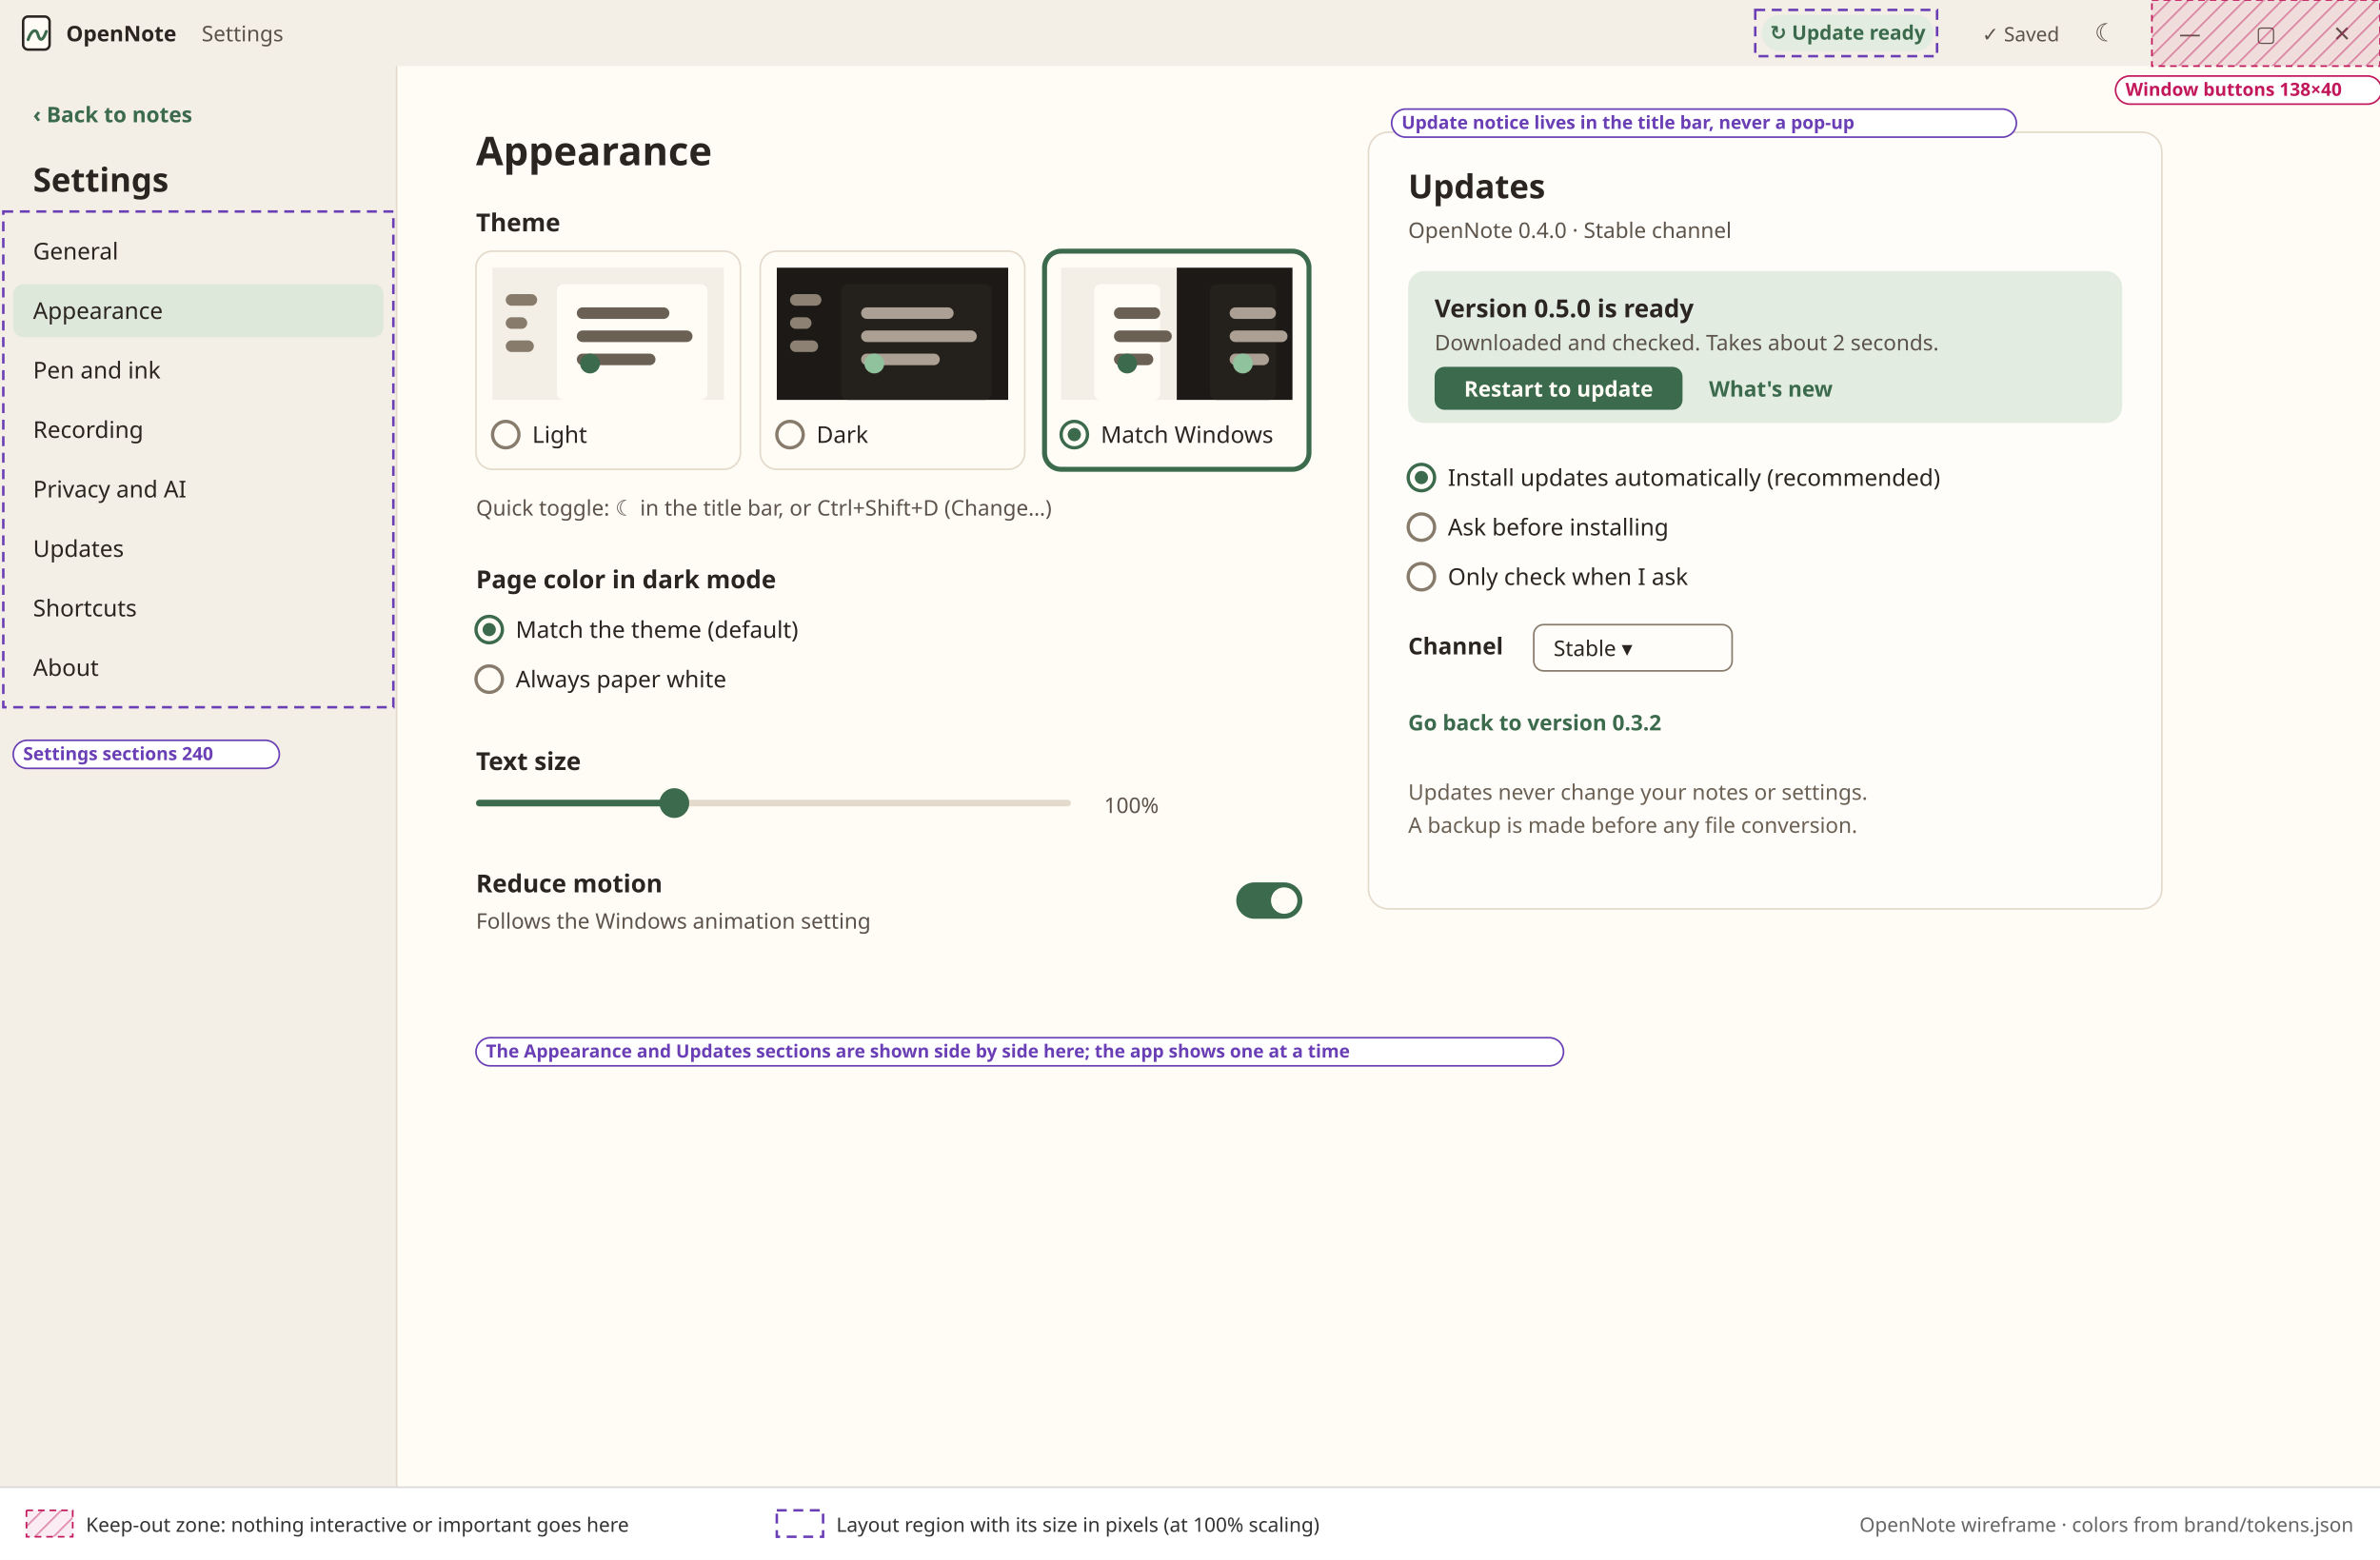
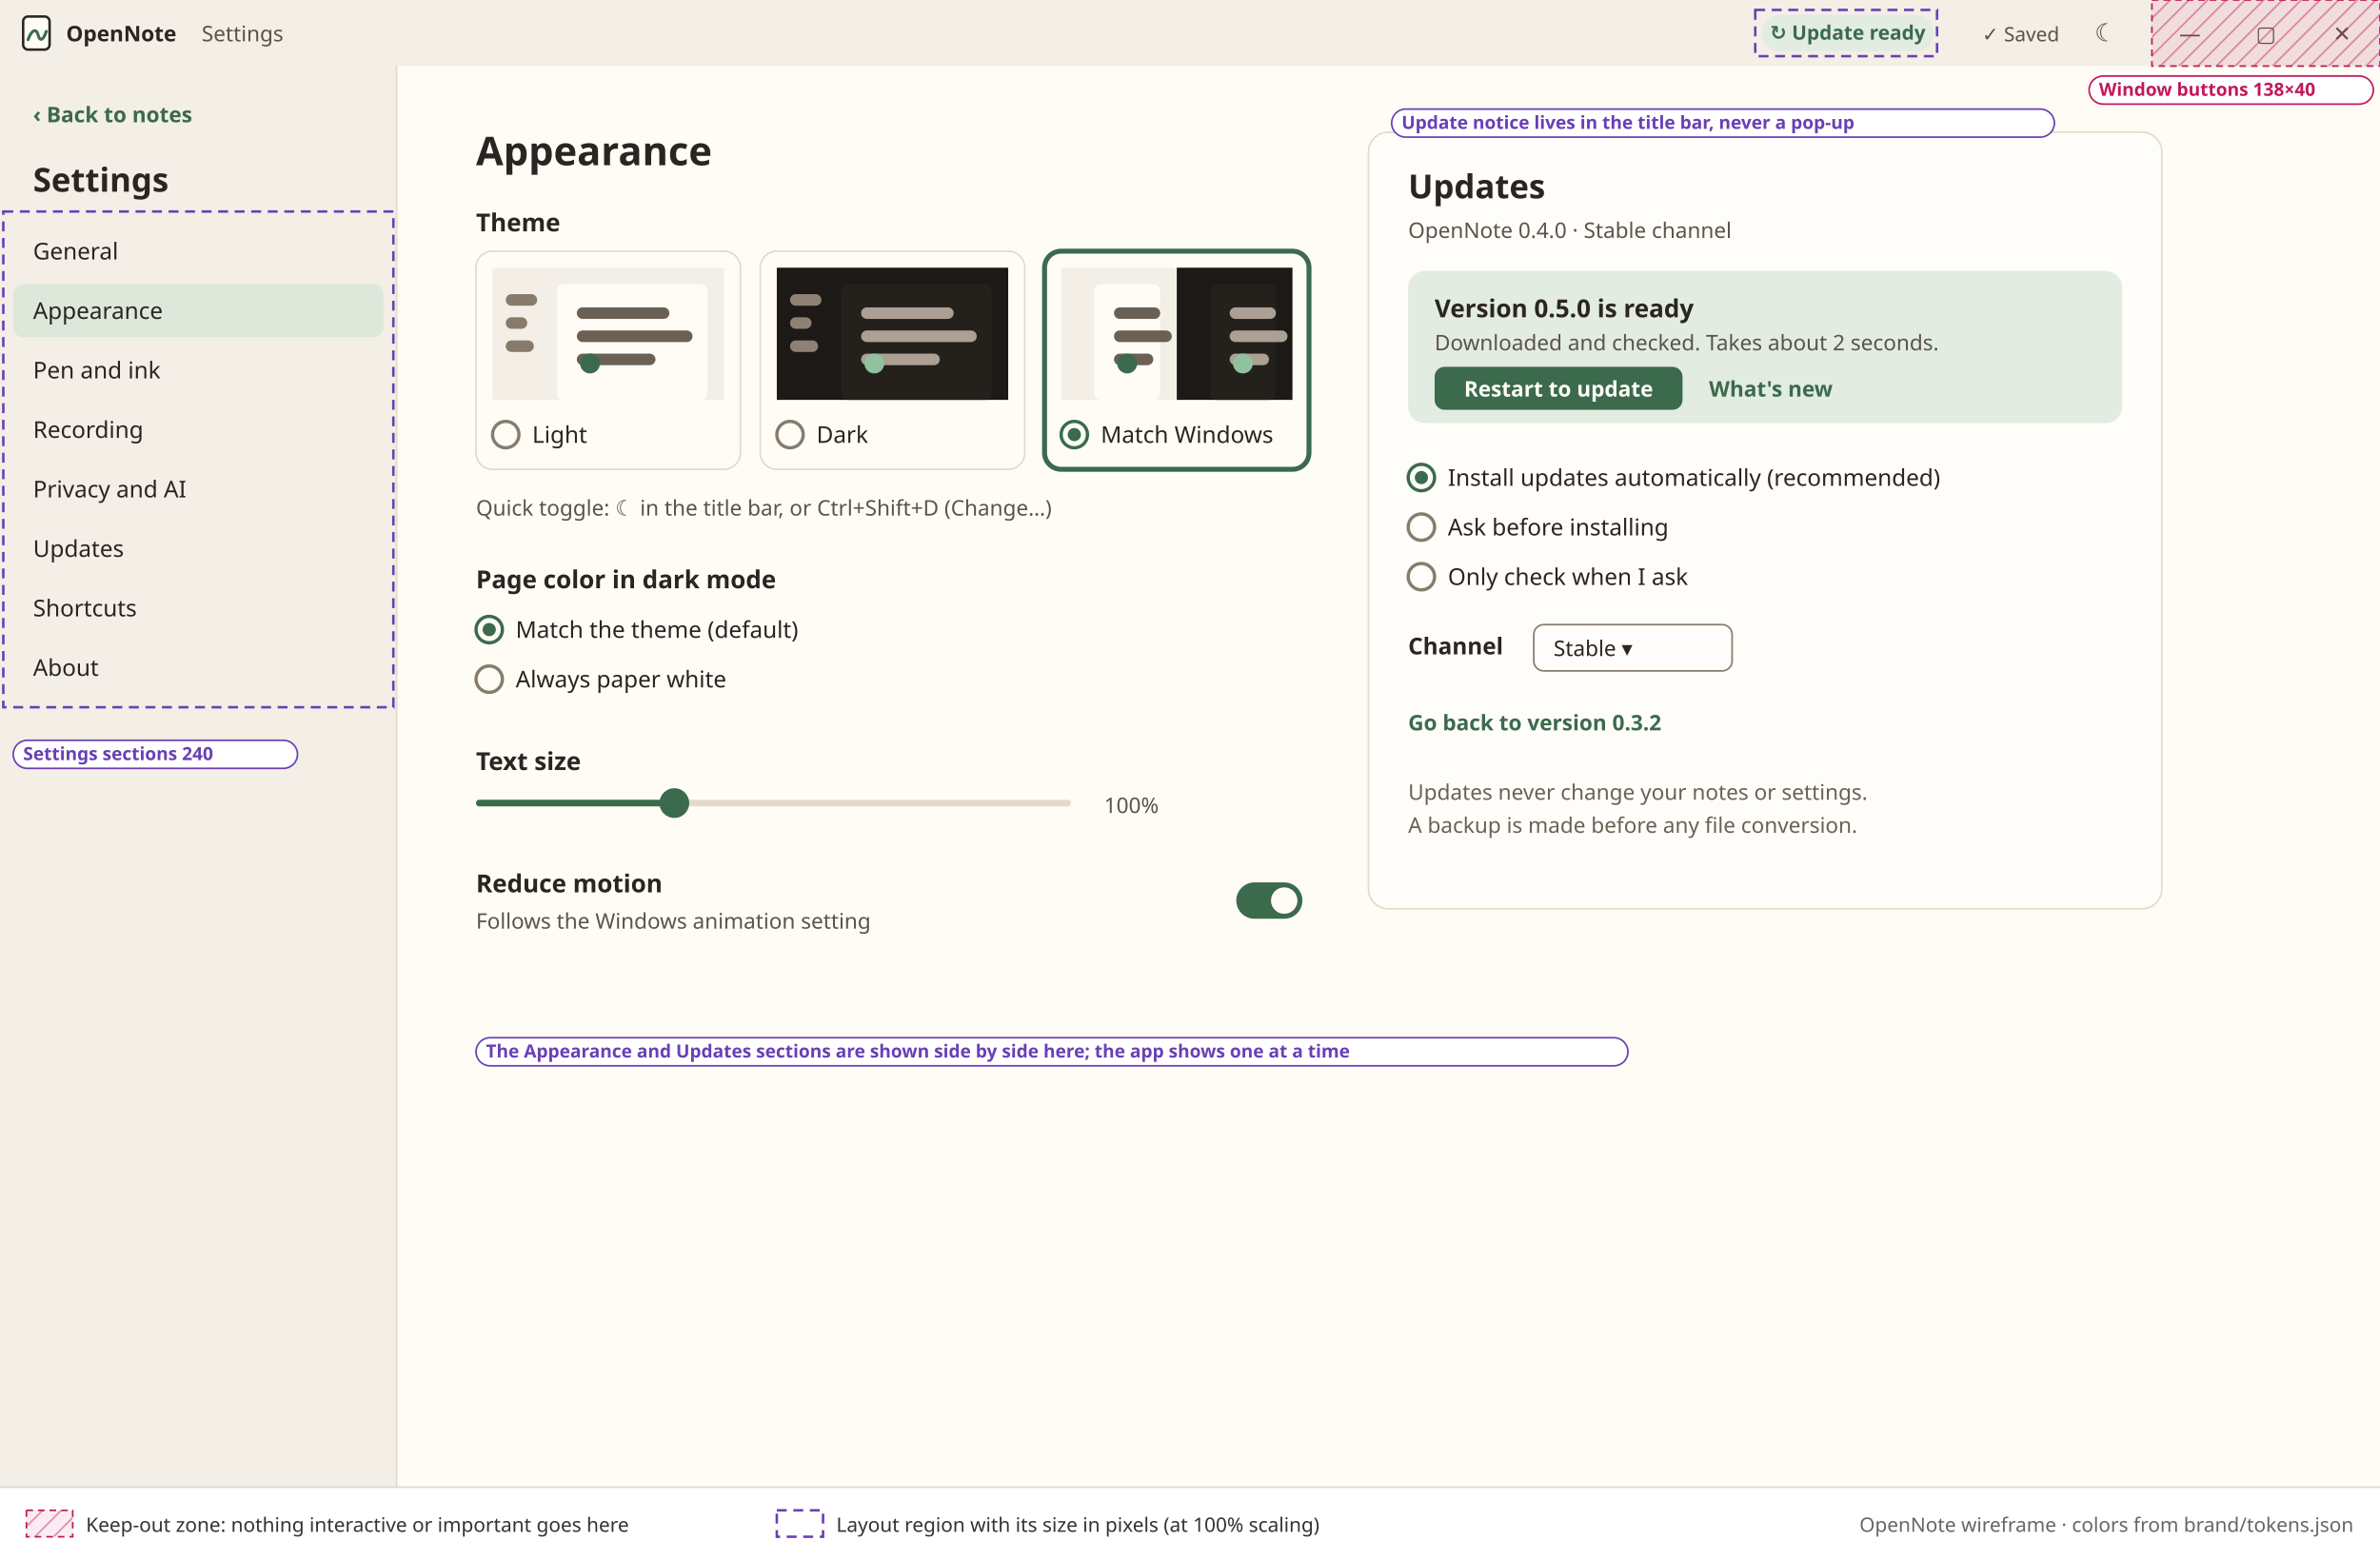
<svg xmlns="http://www.w3.org/2000/svg" viewBox="0 0 1440 944" width="1440" height="944" role="img">
  <defs>
    <pattern id="hatch" width="8" height="8" patternUnits="userSpaceOnUse" patternTransform="rotate(45)">
      <rect width="8" height="8" fill="#C2185B" fill-opacity="0.08" />
      <line x1="0" y1="0" x2="0" y2="8" stroke="#C2185B" stroke-opacity="0.45" stroke-width="2" />
    </pattern>
    <filter id="shadow" x="-10%" y="-10%" width="120%" height="130%">
      <feDropShadow dx="0" dy="4" stdDeviation="6" flood-color="#2B2521" flood-opacity="0.16" />
    </filter>
  </defs>
  <rect x="0" y="0" width="1440" height="900" rx="0" fill="#F3EEE6" />
  <rect x="0" y="0" width="1440" height="40" rx="0" fill="#F3EEE6" />
  <rect x="14" y="10" width="16" height="20" rx="3" fill="#FFFCF6" stroke="#2B2521" stroke-width="1.5" />
  <path d="M17 24c2-6 5-7 6-3s3 4 5-2" fill="none" stroke-linecap="round" stroke-linejoin="round" stroke="#3B6A4D" stroke-width="1.8" />
  <text x="40" y="25" font-size="13" font-weight="600" fill="#2B2521" text-anchor="start" font-family="'Atkinson Hyperlegible Next', 'Segoe UI', system-ui, sans-serif">OpenNote</text>
  <text x="122" y="25" font-size="13" font-weight="400" fill="#5C534A" text-anchor="start" font-family="'Atkinson Hyperlegible Next', 'Segoe UI', system-ui, sans-serif">Settings</text>
  <text x="1274" y="25" font-size="15" font-weight="400" fill="#5C534A" text-anchor="middle" font-family="'Atkinson Hyperlegible Next', 'Segoe UI', system-ui, sans-serif">☾</text>
  <text x="1246" y="25" font-size="12" font-weight="400" fill="#5C534A" text-anchor="end" font-family="'Atkinson Hyperlegible Next', 'Segoe UI', system-ui, sans-serif">✓ Saved</text>
  <rect x="1066" y="9" width="104" height="22" rx="11" fill="#E2ECE1" />
  <text x="1118" y="24" font-size="12" font-weight="600" fill="#3B6A4D" text-anchor="middle" font-family="'Atkinson Hyperlegible Next', 'Segoe UI', system-ui, sans-serif">↻ Update ready</text>
  <text x="1325" y="25" font-size="13" font-weight="400" fill="#5C534A" text-anchor="middle" font-family="'Atkinson Hyperlegible Next', 'Segoe UI', system-ui, sans-serif">—</text>
  <text x="1371" y="25" font-size="13" font-weight="400" fill="#5C534A" text-anchor="middle" font-family="'Atkinson Hyperlegible Next', 'Segoe UI', system-ui, sans-serif">▢</text>
  <text x="1417" y="25" font-size="13" font-weight="400" fill="#5C534A" text-anchor="middle" font-family="'Atkinson Hyperlegible Next', 'Segoe UI', system-ui, sans-serif">✕</text>
  <rect x="240" y="40" width="1200" height="860" rx="0" fill="#FFFCF6" />
  <rect x="0" y="40" width="240" height="860" rx="0" fill="#F3EEE6" />
  <line x1="240" y1="40" x2="240" y2="900" stroke="#E3DACC" />
  <text x="20" y="74" font-size="13" font-weight="600" fill="#3B6A4D" text-anchor="start" font-family="'Atkinson Hyperlegible Next', 'Segoe UI', system-ui, sans-serif">‹ Back to notes</text>
  <text x="20" y="116" font-size="20" font-weight="600" fill="#2B2521" text-anchor="start" font-family="'Atkinson Hyperlegible Next', 'Segoe UI', system-ui, sans-serif">Settings</text>
  <text x="20" y="157" font-size="14" font-weight="400" fill="#2B2521" text-anchor="start" font-family="'Atkinson Hyperlegible Next', 'Segoe UI', system-ui, sans-serif">General</text>
  <rect x="8" y="172" width="224" height="32" rx="6" fill="#DDE8DA" />
  <text x="20" y="193" font-size="14" font-weight="400" fill="#2B2521" text-anchor="start" font-family="'Atkinson Hyperlegible Next', 'Segoe UI', system-ui, sans-serif">Appearance</text>
  <text x="20" y="229" font-size="14" font-weight="400" fill="#2B2521" text-anchor="start" font-family="'Atkinson Hyperlegible Next', 'Segoe UI', system-ui, sans-serif">Pen and ink</text>
  <text x="20" y="265" font-size="14" font-weight="400" fill="#2B2521" text-anchor="start" font-family="'Atkinson Hyperlegible Next', 'Segoe UI', system-ui, sans-serif">Recording</text>
  <text x="20" y="301" font-size="14" font-weight="400" fill="#2B2521" text-anchor="start" font-family="'Atkinson Hyperlegible Next', 'Segoe UI', system-ui, sans-serif">Privacy and AI</text>
  <text x="20" y="337" font-size="14" font-weight="400" fill="#2B2521" text-anchor="start" font-family="'Atkinson Hyperlegible Next', 'Segoe UI', system-ui, sans-serif">Updates</text>
  <text x="20" y="373" font-size="14" font-weight="400" fill="#2B2521" text-anchor="start" font-family="'Atkinson Hyperlegible Next', 'Segoe UI', system-ui, sans-serif">Shortcuts</text>
  <text x="20" y="409" font-size="14" font-weight="400" fill="#2B2521" text-anchor="start" font-family="'Atkinson Hyperlegible Next', 'Segoe UI', system-ui, sans-serif">About</text>
  <text x="288" y="100" font-size="24" font-weight="600" fill="#2B2521" text-anchor="start" font-family="'Atkinson Hyperlegible Next', 'Segoe UI', system-ui, sans-serif">Appearance</text>
  <text x="288" y="140" font-size="15" font-weight="600" fill="#2B2521" text-anchor="start" font-family="'Atkinson Hyperlegible Next', 'Segoe UI', system-ui, sans-serif">Theme</text>
  <rect x="288" y="152" width="160" height="132" rx="10" fill="#FFFCF6" stroke="#E3DACC" stroke-width="1" />
  <rect x="298" y="162" width="140" height="80" rx="0" fill="#F3EEE6" />
  <rect x="337" y="172" width="91" height="70" rx="4" fill="#FFFCF6" />
  <rect x="306" y="178" width="19" height="7" rx="3.5" fill="#877B6C" />
  <rect x="306" y="192" width="13" height="7" rx="3.5" fill="#877B6C" />
  <rect x="306" y="206" width="17" height="7" rx="3.5" fill="#877B6C" />
  <rect x="349" y="186" width="56" height="7" rx="3.5" fill="#6B6054" />
  <rect x="349" y="200" width="70" height="7" rx="3.5" fill="#6B6054" />
  <rect x="349" y="214" width="47.6" height="7" rx="3.5" fill="#6B6054" />
  <circle cx="357" cy="220" r="6" fill="#3B6A4D" />
  <circle cx="306" cy="263" r="8" fill="none" stroke="#877B6C" stroke-width="2" />
  <text x="322" y="268" font-size="14" font-weight="400" fill="#2B2521" text-anchor="start" font-family="'Atkinson Hyperlegible Next', 'Segoe UI', system-ui, sans-serif">Light</text>
  <rect x="460" y="152" width="160" height="132" rx="10" fill="#FFFCF6" stroke="#E3DACC" stroke-width="1" />
  <rect x="470" y="162" width="140" height="80" rx="0" fill="#1C1916" />
  <rect x="509" y="172" width="91" height="70" rx="4" fill="#24201C" />
  <rect x="478" y="178" width="19" height="7" rx="3.5" fill="#8D8174" />
  <rect x="478" y="192" width="13" height="7" rx="3.5" fill="#8D8174" />
  <rect x="478" y="206" width="17" height="7" rx="3.5" fill="#8D8174" />
  <rect x="521" y="186" width="56" height="7" rx="3.5" fill="#ABA093" />
  <rect x="521" y="200" width="70" height="7" rx="3.5" fill="#ABA093" />
  <rect x="521" y="214" width="47.6" height="7" rx="3.5" fill="#ABA093" />
  <circle cx="529" cy="220" r="6" fill="#8FC29D" />
  <circle cx="478" cy="263" r="8" fill="none" stroke="#877B6C" stroke-width="2" />
  <text x="494" y="268" font-size="14" font-weight="400" fill="#2B2521" text-anchor="start" font-family="'Atkinson Hyperlegible Next', 'Segoe UI', system-ui, sans-serif">Dark</text>
  <rect x="632" y="152" width="160" height="132" rx="10" fill="#FFFCF6" stroke="#3B6A4D" stroke-width="3" />
  <rect x="642" y="162" width="70" height="80" rx="0" fill="#F3EEE6" />
  <rect x="662" y="172" width="40" height="70" rx="4" fill="#FFFCF6" />
  <rect x="650" y="178" width="0" height="7" rx="3.5" fill="#877B6C" />
  <rect x="650" y="192" width="-6" height="7" rx="3.5" fill="#877B6C" />
  <rect x="650" y="206" width="-2" height="7" rx="3.5" fill="#877B6C" />
  <rect x="674" y="186" width="28" height="7" rx="3.5" fill="#6B6054" />
  <rect x="674" y="200" width="35" height="7" rx="3.5" fill="#6B6054" />
  <rect x="674" y="214" width="23.8" height="7" rx="3.5" fill="#6B6054" />
  <circle cx="682" cy="220" r="6" fill="#3B6A4D" />
  <rect x="712" y="162" width="70" height="80" rx="0" fill="#1C1916" />
  <rect x="732" y="172" width="40" height="70" rx="4" fill="#24201C" />
  <rect x="720" y="178" width="0" height="7" rx="3.5" fill="#8D8174" />
  <rect x="720" y="192" width="-6" height="7" rx="3.5" fill="#8D8174" />
  <rect x="720" y="206" width="-2" height="7" rx="3.5" fill="#8D8174" />
  <rect x="744" y="186" width="28" height="7" rx="3.5" fill="#ABA093" />
  <rect x="744" y="200" width="35" height="7" rx="3.5" fill="#ABA093" />
  <rect x="744" y="214" width="23.8" height="7" rx="3.5" fill="#ABA093" />
  <circle cx="752" cy="220" r="6" fill="#8FC29D" />
  <circle cx="650" cy="263" r="8" fill="none" stroke="#3B6A4D" stroke-width="2" />
  <circle cx="650" cy="263" r="4" fill="#3B6A4D" />
  <text x="666" y="268" font-size="14" font-weight="400" fill="#2B2521" text-anchor="start" font-family="'Atkinson Hyperlegible Next', 'Segoe UI', system-ui, sans-serif">Match Windows</text>
  <text x="288" y="312" font-size="13" font-weight="400" fill="#5C534A" text-anchor="start" font-family="'Atkinson Hyperlegible Next', 'Segoe UI', system-ui, sans-serif">Quick toggle: ☾ in the title bar, or Ctrl+Shift+D (Change…)</text>
  <text x="288" y="356" font-size="15" font-weight="600" fill="#2B2521" text-anchor="start" font-family="'Atkinson Hyperlegible Next', 'Segoe UI', system-ui, sans-serif">Page color in dark mode</text>
  <circle cx="296" cy="381" r="8" fill="none" stroke="#3B6A4D" stroke-width="2" />
  <circle cx="296" cy="381" r="4" fill="#3B6A4D" />
  <text x="312" y="386" font-size="14" font-weight="400" fill="#2B2521" text-anchor="start" font-family="'Atkinson Hyperlegible Next', 'Segoe UI', system-ui, sans-serif">Match the theme (default)</text>
  <circle cx="296" cy="411" r="8" fill="none" stroke="#877B6C" stroke-width="2" />
  <text x="312" y="416" font-size="14" font-weight="400" fill="#2B2521" text-anchor="start" font-family="'Atkinson Hyperlegible Next', 'Segoe UI', system-ui, sans-serif">Always paper white</text>
  <text x="288" y="466" font-size="15" font-weight="600" fill="#2B2521" text-anchor="start" font-family="'Atkinson Hyperlegible Next', 'Segoe UI', system-ui, sans-serif">Text size</text>
  <rect x="288" y="484" width="360" height="4" rx="2" fill="#E3DACC" />
  <rect x="288" y="484" width="120" height="4" rx="2" fill="#3B6A4D" />
  <circle cx="408" cy="486" r="9" fill="#3B6A4D" />
  <text x="668" y="492" font-size="13" font-weight="400" fill="#5C534A" text-anchor="start" font-family="'Atkinson Hyperlegible Next', 'Segoe UI', system-ui, sans-serif">100%</text>
  <text x="288" y="540" font-size="15" font-weight="600" fill="#2B2521" text-anchor="start" font-family="'Atkinson Hyperlegible Next', 'Segoe UI', system-ui, sans-serif">Reduce motion</text>
  <text x="288" y="562" font-size="13" font-weight="400" fill="#5C534A" text-anchor="start" font-family="'Atkinson Hyperlegible Next', 'Segoe UI', system-ui, sans-serif">Follows the Windows animation setting</text>
  <rect x="748" y="534" width="40" height="22" rx="11" fill="#3B6A4D" />
  <circle cx="777" cy="545" r="8" fill="#FFFCF6" />
  <rect x="828" y="80" width="480" height="470" rx="12" fill="#FFFDF9" stroke="#E3DACC" stroke-width="1" />
  <text x="852" y="120" font-size="20" font-weight="600" fill="#2B2521" text-anchor="start" font-family="'Atkinson Hyperlegible Next', 'Segoe UI', system-ui, sans-serif">Updates</text>
  <text x="852" y="144" font-size="13" font-weight="400" fill="#5C534A" text-anchor="start" font-family="'Atkinson Hyperlegible Next', 'Segoe UI', system-ui, sans-serif">OpenNote 0.4.0 · Stable channel</text>
  <rect x="852" y="164" width="432" height="92" rx="10" fill="#E2ECE1" />
  <text x="868" y="192" font-size="15" font-weight="600" fill="#2B2521" text-anchor="start" font-family="'Atkinson Hyperlegible Next', 'Segoe UI', system-ui, sans-serif">Version 0.5.0 is ready</text>
  <text x="868" y="212" font-size="13" font-weight="400" fill="#5C534A" text-anchor="start" font-family="'Atkinson Hyperlegible Next', 'Segoe UI', system-ui, sans-serif">Downloaded and checked. Takes about 2 seconds.</text>
  <rect x="868" y="222" width="150" height="26" rx="6" fill="#3B6A4D" />
  <text x="943" y="240" font-size="13" font-weight="600" fill="#FFFCF6" text-anchor="middle" font-family="'Atkinson Hyperlegible Next', 'Segoe UI', system-ui, sans-serif">Restart to update</text>
  <text x="1034" y="240" font-size="13" font-weight="600" fill="#3B6A4D" text-anchor="start" font-family="'Atkinson Hyperlegible Next', 'Segoe UI', system-ui, sans-serif">What's new</text>
  <circle cx="860" cy="289" r="8" fill="none" stroke="#3B6A4D" stroke-width="2" />
  <circle cx="860" cy="289" r="4" fill="#3B6A4D" />
  <text x="876" y="294" font-size="14" font-weight="400" fill="#2B2521" text-anchor="start" font-family="'Atkinson Hyperlegible Next', 'Segoe UI', system-ui, sans-serif">Install updates automatically (recommended)</text>
  <circle cx="860" cy="319" r="8" fill="none" stroke="#877B6C" stroke-width="2" />
  <text x="876" y="324" font-size="14" font-weight="400" fill="#2B2521" text-anchor="start" font-family="'Atkinson Hyperlegible Next', 'Segoe UI', system-ui, sans-serif">Ask before installing</text>
  <circle cx="860" cy="349" r="8" fill="none" stroke="#877B6C" stroke-width="2" />
  <text x="876" y="354" font-size="14" font-weight="400" fill="#2B2521" text-anchor="start" font-family="'Atkinson Hyperlegible Next', 'Segoe UI', system-ui, sans-serif">Only check when I ask</text>
  <text x="852" y="396" font-size="14" font-weight="600" fill="#2B2521" text-anchor="start" font-family="'Atkinson Hyperlegible Next', 'Segoe UI', system-ui, sans-serif">Channel</text>
  <rect x="928" y="378" width="120" height="28" rx="6" fill="none" stroke="#877B6C" stroke-width="1" />
  <text x="940" y="397" font-size="13" font-weight="400" fill="#2B2521" text-anchor="start" font-family="'Atkinson Hyperlegible Next', 'Segoe UI', system-ui, sans-serif">Stable ▾</text>
  <text x="852" y="442" font-size="13" font-weight="600" fill="#3B6A4D" text-anchor="start" font-family="'Atkinson Hyperlegible Next', 'Segoe UI', system-ui, sans-serif">Go back to version 0.3.2</text>
  <text x="852" y="484" font-size="13" font-weight="400" fill="#6B6054" text-anchor="start" font-family="'Atkinson Hyperlegible Next', 'Segoe UI', system-ui, sans-serif">Updates never change your notes or settings.</text>
  <text x="852" y="504" font-size="13" font-weight="400" fill="#6B6054" text-anchor="start" font-family="'Atkinson Hyperlegible Next', 'Segoe UI', system-ui, sans-serif">A backup is made before any file conversion.</text>
-   <rect x="1302" y="0" width="138" height="40" rx="0" fill="url(#hatch)" stroke="#C2185B" stroke-width="1" stroke-dasharray="4 3" />
-   <rect x="1280" y="46" width="161" height="17" rx="8.5" fill="#FFFFFF" stroke="#C2185B" stroke-width="1" />
-   <text x="1286" y="58" font-size="11" font-weight="600" fill="#C2185B" text-anchor="start" font-family="'Atkinson Hyperlegible Next', 'Segoe UI', system-ui, sans-serif">Window buttons 138×40</text>
-   <rect x="2" y="128" width="236" height="300" rx="0" fill="none" stroke="#6A3FB5" stroke-width="1.5" stroke-dasharray="6 4" />
-   <rect x="8" y="448" width="161" height="17" rx="8.5" fill="#FFFFFF" stroke="#6A3FB5" stroke-width="1" />
-   <text x="14" y="460" font-size="11" font-weight="600" fill="#6A3FB5" text-anchor="start" font-family="'Atkinson Hyperlegible Next', 'Segoe UI', system-ui, sans-serif">Settings sections 240</text>
-   <rect x="1062" y="6" width="110" height="28" rx="0" fill="none" stroke="#6A3FB5" stroke-width="1.5" stroke-dasharray="6 4" />
-   <rect x="842" y="66" width="378" height="17" rx="8.5" fill="#FFFFFF" stroke="#6A3FB5" stroke-width="1" />
-   <text x="848" y="78" font-size="11" font-weight="600" fill="#6A3FB5" text-anchor="start" font-family="'Atkinson Hyperlegible Next', 'Segoe UI', system-ui, sans-serif">Update notice lives in the title bar, never a pop-up</text>
-   <rect x="288" y="628" width="658" height="17" rx="8.5" fill="#FFFFFF" stroke="#6A3FB5" stroke-width="1" />
-   <text x="294" y="640" font-size="11" font-weight="600" fill="#6A3FB5" text-anchor="start" font-family="'Atkinson Hyperlegible Next', 'Segoe UI', system-ui, sans-serif">The Appearance and Updates sections are shown side by side here; the app shows one at a time</text>
+   <g pointer-events="none">
+     <rect x="1302" y="0" width="138" height="40" rx="0" fill="url(#hatch)" stroke="#C2185B" stroke-width="1" stroke-dasharray="4 3" />
+   </g>
+   <g data-fit="4" pointer-events="none">
+     <rect x="1264" y="46" width="172" height="17" rx="8.5" fill="#FFFFFF" stroke="#C2185B" stroke-width="1" />
+     <text x="1270" y="58" font-size="11" font-weight="600" fill="#C2185B" text-anchor="start" font-family="'Atkinson Hyperlegible Next', 'Segoe UI', system-ui, sans-serif">Window buttons 138×40</text>
+   </g>
+   <g pointer-events="none">
+     <rect x="2" y="128" width="236" height="300" rx="0" fill="none" stroke="#6A3FB5" stroke-width="1.5" stroke-dasharray="6 4" />
+   </g>
+   <g data-fit="4" pointer-events="none">
+     <rect x="8" y="448" width="172" height="17" rx="8.5" fill="#FFFFFF" stroke="#6A3FB5" stroke-width="1" />
+     <text x="14" y="460" font-size="11" font-weight="600" fill="#6A3FB5" text-anchor="start" font-family="'Atkinson Hyperlegible Next', 'Segoe UI', system-ui, sans-serif">Settings sections 240</text>
+   </g>
+   <g pointer-events="none">
+     <rect x="1062" y="6" width="110" height="28" rx="0" fill="none" stroke="#6A3FB5" stroke-width="1.5" stroke-dasharray="6 4" />
+   </g>
+   <g data-fit="4" pointer-events="none">
+     <rect x="842" y="66" width="401" height="17" rx="8.5" fill="#FFFFFF" stroke="#6A3FB5" stroke-width="1" />
+     <text x="848" y="78" font-size="11" font-weight="600" fill="#6A3FB5" text-anchor="start" font-family="'Atkinson Hyperlegible Next', 'Segoe UI', system-ui, sans-serif">Update notice lives in the title bar, never a pop-up</text>
+   </g>
+   <g data-fit="4" pointer-events="none">
+     <rect x="288" y="628" width="697" height="17" rx="8.5" fill="#FFFFFF" stroke="#6A3FB5" stroke-width="1" />
+     <text x="294" y="640" font-size="11" font-weight="600" fill="#6A3FB5" text-anchor="start" font-family="'Atkinson Hyperlegible Next', 'Segoe UI', system-ui, sans-serif">The Appearance and Updates sections are shown side by side here; the app shows one at a time</text>
+   </g>
  <rect x="0" y="900" width="1440" height="44" rx="0" fill="#FFFFFF" />
  <line x1="0" y1="900" x2="1440" y2="900" stroke="#D9D9D9" />
  <rect x="16" y="914" width="28" height="16" rx="0" fill="url(#hatch)" stroke="#C2185B" stroke-width="1" stroke-dasharray="4 3" />
  <text x="52" y="927" font-size="12" font-weight="400" fill="#333" text-anchor="start" font-family="'Atkinson Hyperlegible Next', 'Segoe UI', system-ui, sans-serif">Keep-out zone: nothing interactive or important goes here</text>
  <rect x="470" y="914" width="28" height="16" rx="0" fill="none" stroke="#6A3FB5" stroke-width="1.5" stroke-dasharray="6 4" />
  <text x="506" y="927" font-size="12" font-weight="400" fill="#333" text-anchor="start" font-family="'Atkinson Hyperlegible Next', 'Segoe UI', system-ui, sans-serif">Layout region with its size in pixels (at 100% scaling)</text>
  <text x="1424" y="927" font-size="12" font-weight="400" fill="#666" text-anchor="end" font-family="'Atkinson Hyperlegible Next', 'Segoe UI', system-ui, sans-serif">OpenNote wireframe · colors from brand/tokens.json</text>
</svg>
